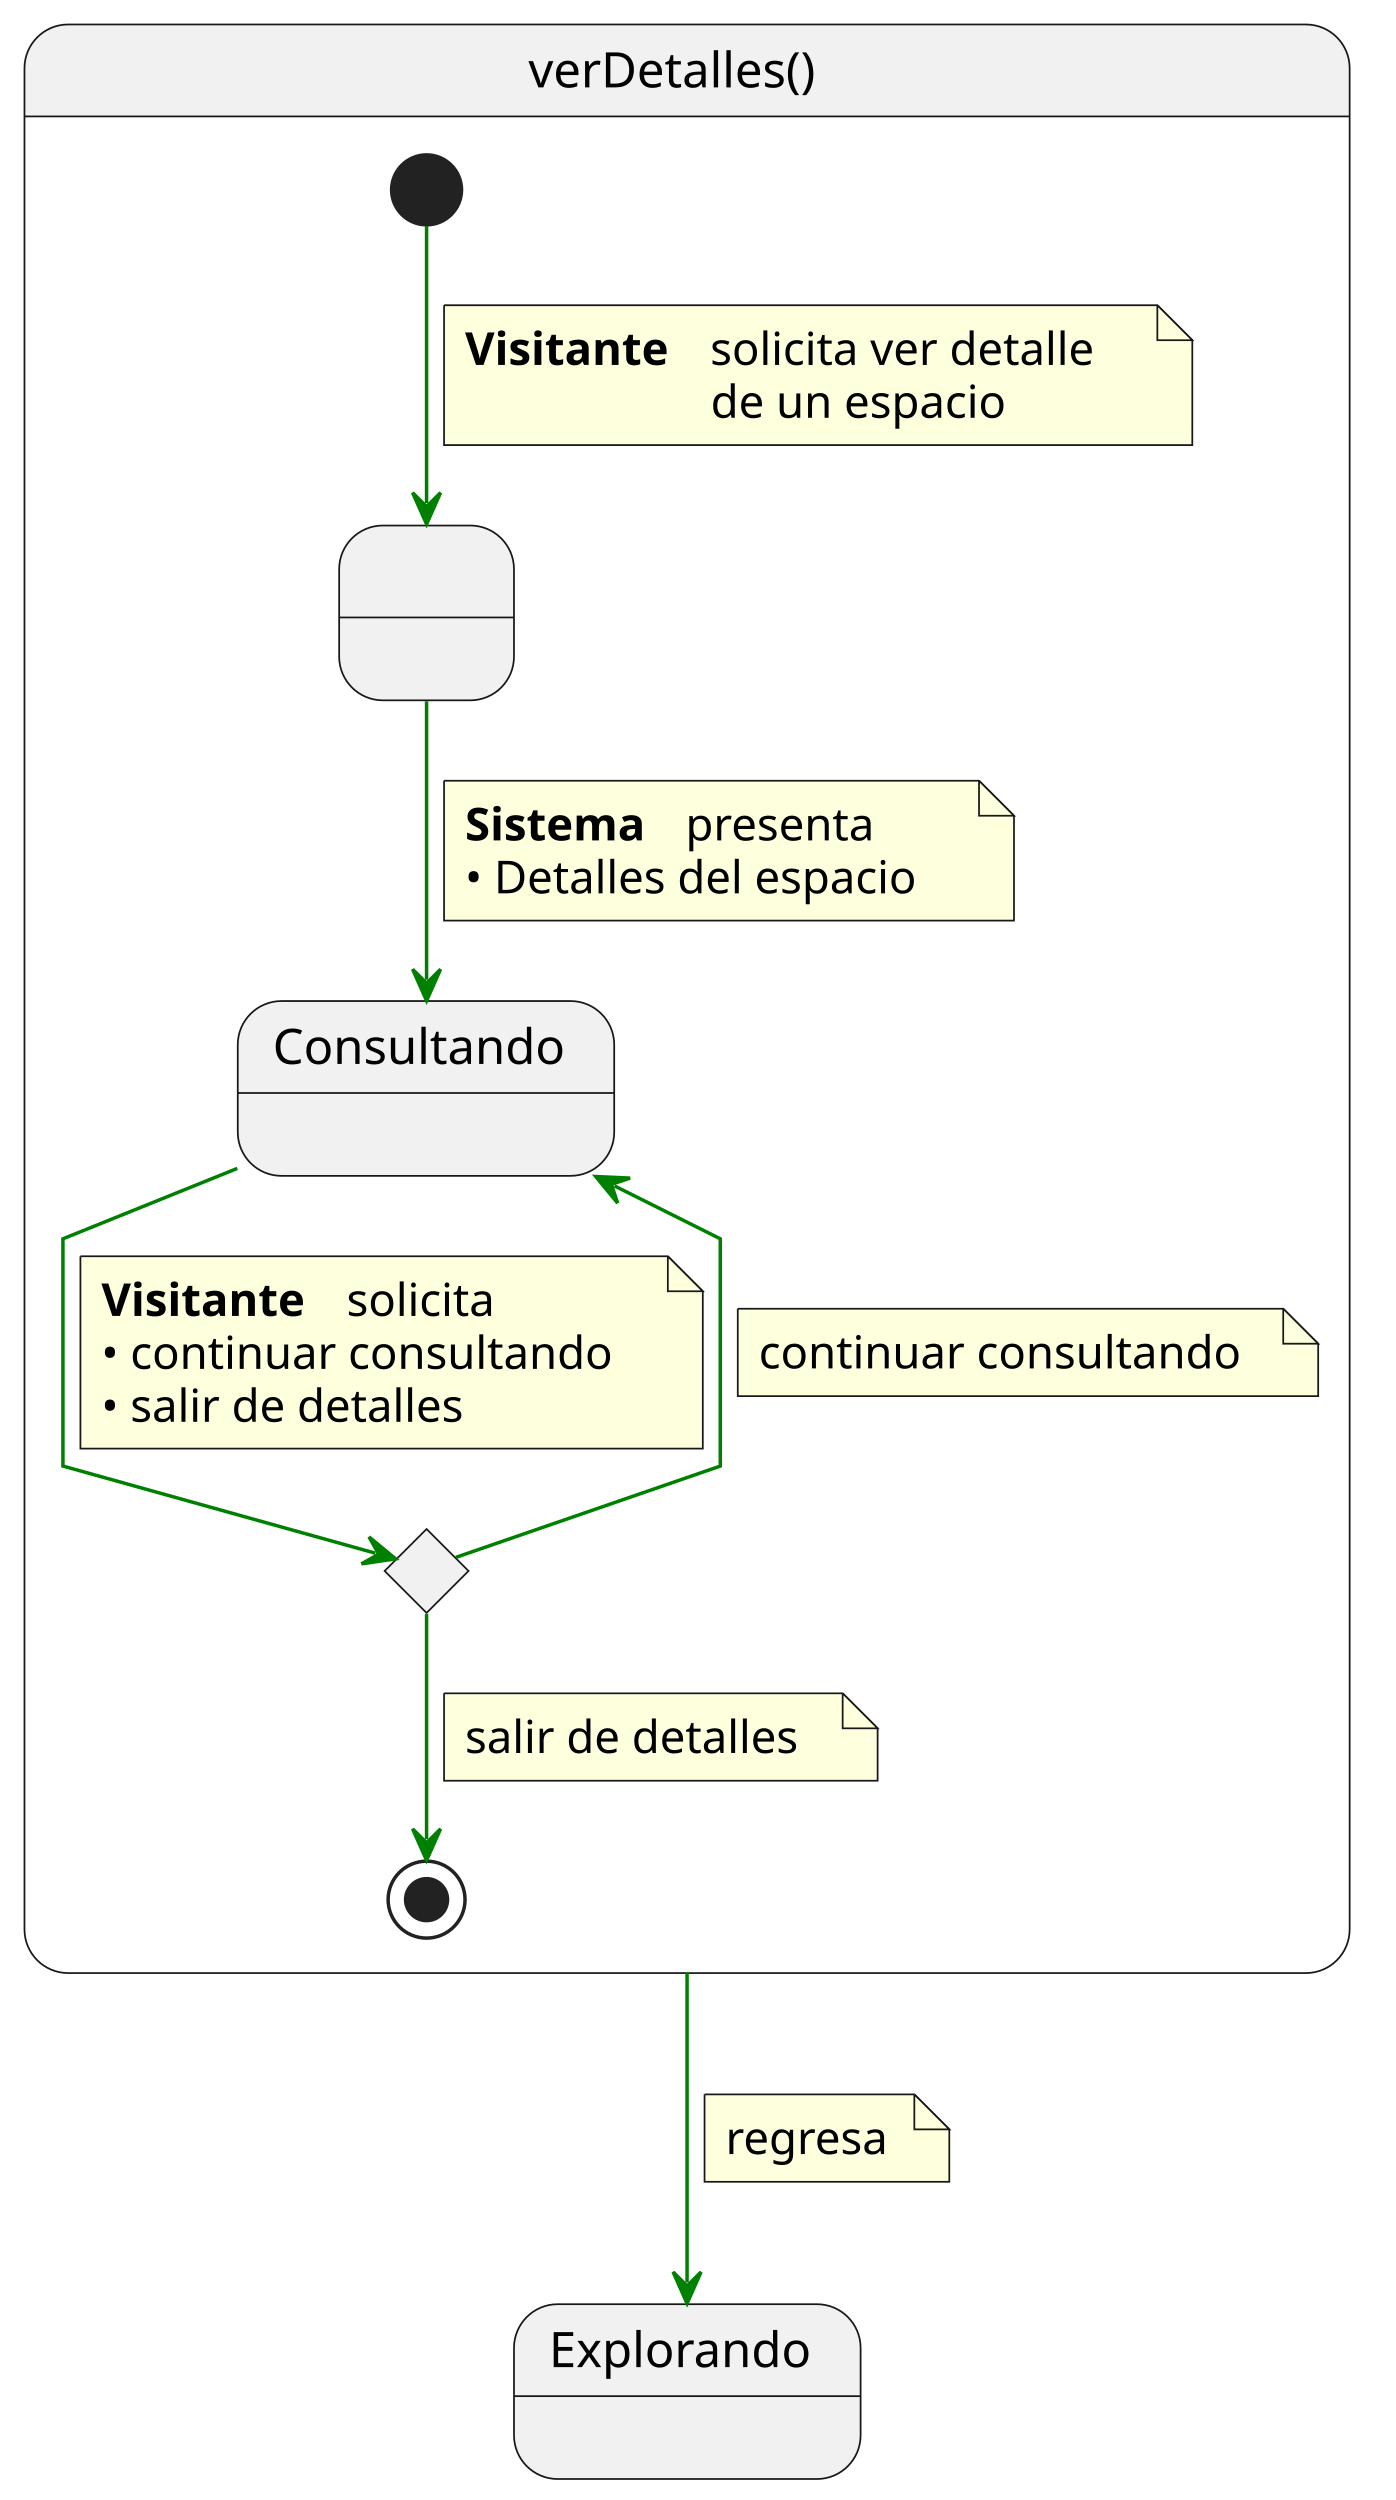
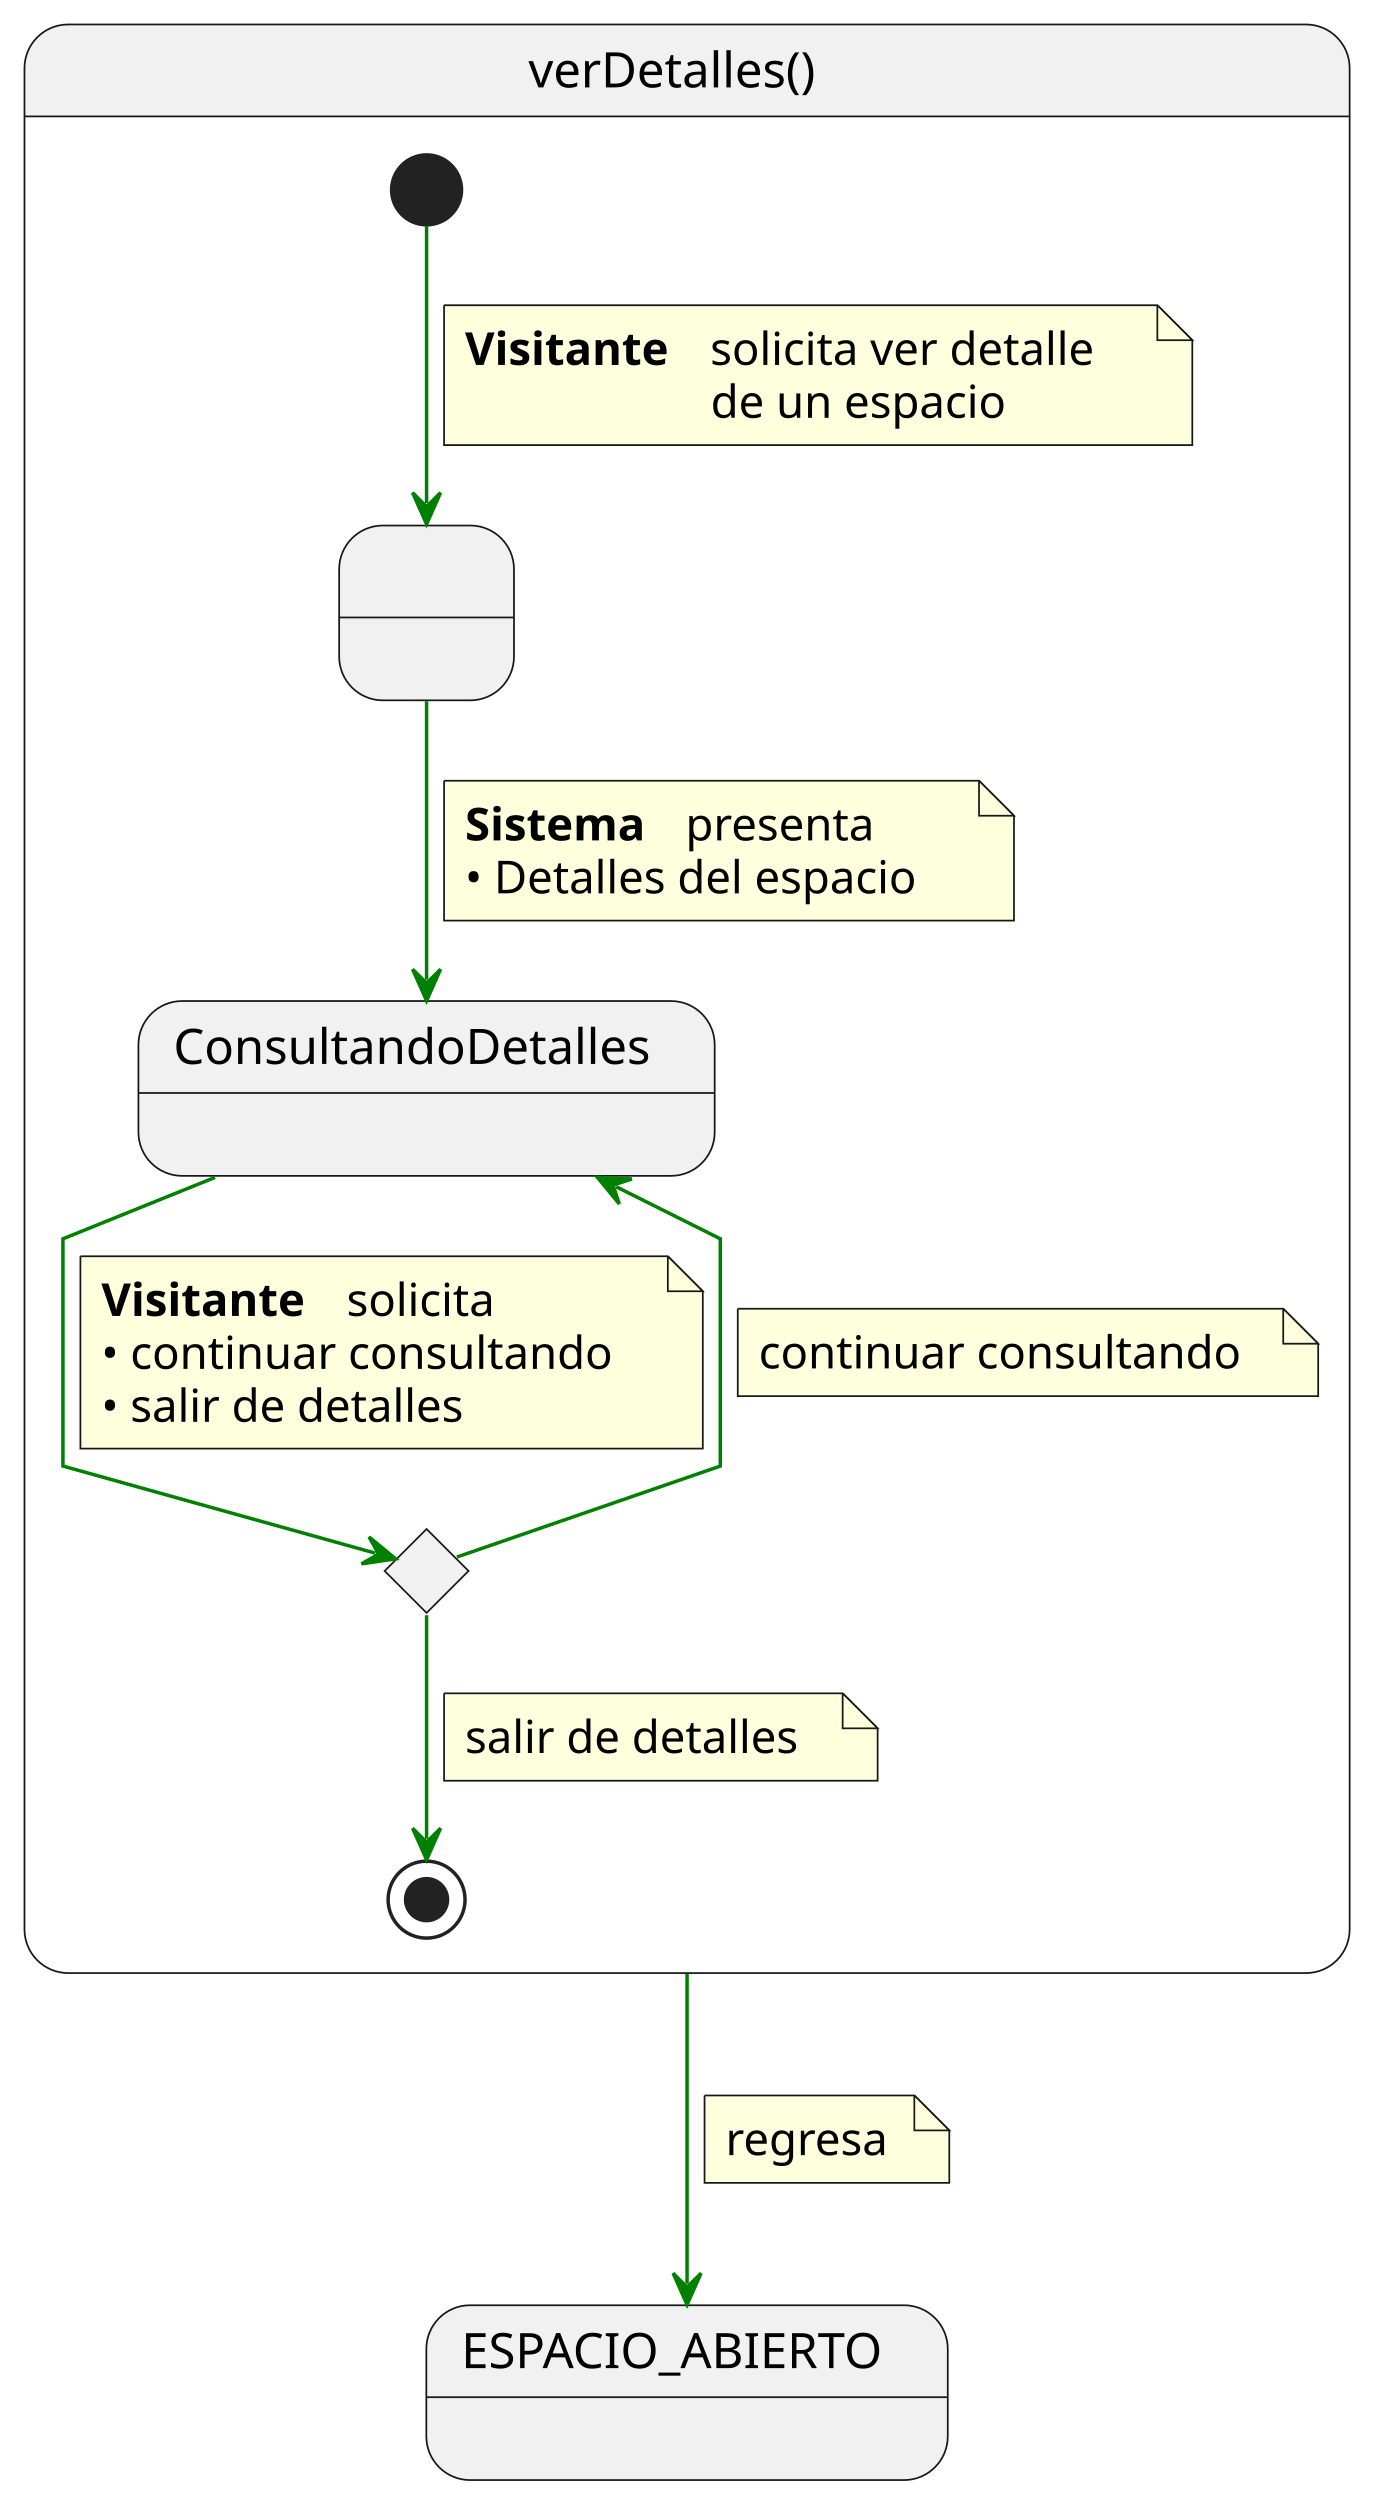
<svg xmlns="http://www.w3.org/2000/svg" contentStyleType="text/css" data-diagram-type="STATE" height="715px" preserveAspectRatio="none" style="width:399px;height:715px;background:#FFFFFF;" version="1.1" viewBox="0 0 399 715" width="399px" zoomAndPan="magnify">
  <defs />
  <g>
    <path d="M19.5,7 L373.5,7 A12.5,12.5 0 0 1 386,19.5 L386,33.297 L7,33.297 L7,19.5 A12.5,12.5 0 0 1 19.5,7" fill="#F1F1F1" />
    <rect fill="none" height="557.297" rx="12.5" ry="12.5" style="stroke:#181818;stroke-width:0.5;" width="379" x="7" y="7" />
    <line style="stroke:#181818;stroke-width:0.5;" x1="7" x2="386" y1="33.297" y2="33.297" />
    <text fill="#000000" font-family="sans-serif" font-size="14" lengthAdjust="spacing" textLength="90.727" x="151.137" y="24.995">verDetalles()</text>
    <g id="verDetalles.SolicitandoDetalles">
      <rect fill="#F1F1F1" height="50" rx="12.5" ry="12.5" style="stroke:#181818;stroke-width:0.5;" width="50" x="97" y="150.297" />
      <line style="stroke:#181818;stroke-width:0.5;" x1="97" x2="147" y1="176.594" y2="176.594" />
      <text fill="#000000" font-family="sans-serif" font-size="14" lengthAdjust="spacing" textLength="4.45" x="119.775" y="168.292"> </text>
    </g>
    <g id="verDetalles.ConsultandoDetalles">
-       <rect fill="#F1F1F1" height="50" rx="12.5" ry="12.5" style="stroke:#181818;stroke-width:0.5;" width="107.664" x="68" y="286.297" />
-       <line style="stroke:#181818;stroke-width:0.5;" x1="68" x2="175.664" y1="312.594" y2="312.594" />
-       <text fill="#000000" font-family="sans-serif" font-size="14" lengthAdjust="spacing" textLength="87.664" x="78" y="304.292">Consultando</text>
+       <rect fill="#F1F1F1" height="50" rx="12.5" ry="12.5" style="stroke:#181818;stroke-width:0.5;" width="164.812" x="39.59" y="286.297" />
+       <line style="stroke:#181818;stroke-width:0.5;" x1="39.59" x2="204.403" y1="312.594" y2="312.594" />
+       <text fill="#000000" font-family="sans-serif" font-size="14" lengthAdjust="spacing" textLength="144.812" x="49.59" y="304.292">ConsultandoDetalles</text>
    </g>
    <g class="entity" data-entity="c" data-uid="ent0005" id="entity_c">
      <polygon fill="#F1F1F1" points="122,437.297,134,449.297,122,461.297,110,449.297,122,437.297" style="stroke:#181818;stroke-width:0.5;" />
    </g>
    <ellipse cx="122" cy="54.297" fill="#222222" rx="10" ry="10" style="stroke:#222222;stroke-width:1;" />
    <ellipse cx="122" cy="543.297" fill="none" rx="11" ry="11" style="stroke:#222222;stroke-width:1;" />
    <ellipse cx="122" cy="543.297" fill="#222222" rx="6" ry="6" style="stroke:#222222;stroke-width:1;" />
-     <g class="link" data-entity-1=".start.verDetalles" data-entity-2="SolicitandoDetalles" data-source-line="9" data-uid="lnk3" id="link_.start.verDetalles_SolicitandoDetalles">
+     <g class="link" data-entity-1=".start.verDetalles" data-entity-2="SolicitandoDetalles" data-source-line="8" data-uid="lnk3" id="link_.start.verDetalles_SolicitandoDetalles">
      <path d="M122,64.637 C122,82.827 122,117.537 122,143.907" fill="none" id="*start*verDetalles-to-SolicitandoDetalles" style="stroke:#008000;stroke-width:1;" />
      <polygon fill="#008000" points="122,149.907,126,140.907,122,144.907,118,140.907,122,149.907" style="stroke:#008000;stroke-width:1;" />
      <path d="M127,87.297 L127,127.297 L341,127.297 L341,97.297 L331,87.297 L127,87.297" fill="#FEFFDD" style="stroke:#181818;stroke-width:0.5;" />
      <path d="M331,87.297 L331,97.297 L341,97.297 L331,87.297" fill="#FEFFDD" style="stroke:#181818;stroke-width:0.5;" />
      <text fill="#000000" font-family="sans-serif" font-size="13" font-weight="bold" lengthAdjust="spacing" textLength="65.984" x="133" y="104.364">Visitante</text>
      <text fill="#000000" font-family="sans-serif" font-size="13" lengthAdjust="spacing" textLength="119.609" x="203.116" y="104.364">solicita ver detalle</text>
      <text fill="#000000" font-family="sans-serif" font-size="13" lengthAdjust="spacing" textLength="90.695" x="203.25" y="119.497">de un espacio</text>
    </g>
-     <g class="link" data-entity-1="SolicitandoDetalles" data-entity-2="ConsultandoDetalles" data-source-line="15" data-uid="lnk4" id="link_SolicitandoDetalles_ConsultandoDetalles">
+     <g class="link" data-entity-1="SolicitandoDetalles" data-entity-2="ConsultandoDetalles" data-source-line="14" data-uid="lnk4" id="link_SolicitandoDetalles_ConsultandoDetalles">
      <path d="M122,200.567 C122,224.847 122,255.987 122,280.207" fill="none" id="SolicitandoDetalles-to-ConsultandoDetalles" style="stroke:#008000;stroke-width:1;" />
      <polygon fill="#008000" points="122,286.207,126,277.207,122,281.207,118,277.207,122,286.207" style="stroke:#008000;stroke-width:1;" />
      <path d="M127,223.297 L127,263.297 L290,263.297 L290,233.297 L280,223.297 L127,223.297" fill="#FEFFDD" style="stroke:#181818;stroke-width:0.5;" />
      <path d="M280,223.297 L280,233.297 L290,233.297 L280,223.297" fill="#FEFFDD" style="stroke:#181818;stroke-width:0.5;" />
      <text fill="#000000" font-family="sans-serif" font-size="13" font-weight="bold" lengthAdjust="spacing" textLength="58.906" x="133" y="240.364">Sistema</text>
      <text fill="#000000" font-family="sans-serif" font-size="13" lengthAdjust="spacing" textLength="57.669" x="196.039" y="240.364">presenta</text>
      <text fill="#000000" font-family="sans-serif" font-size="13" lengthAdjust="spacing" textLength="142.695" x="133" y="255.497">• Detalles del espacio</text>
    </g>
-     <g class="link" data-entity-1="ConsultandoDetalles" data-entity-2="c" data-source-line="21" data-uid="lnk5" id="link_ConsultandoDetalles_c">
-       <path d="M67.87,334.157 C42.6,344.367 18,354.297 18,354.297 C18,354.297 18,419.297 18,419.297 C18,419.297 82.201,437.194 107.351,444.214" fill="none" id="ConsultandoDetalles-to-c" style="stroke:#008000;stroke-width:1;" />
+     <g class="link" data-entity-1="ConsultandoDetalles" data-entity-2="c" data-source-line="20" data-uid="lnk5" id="link_ConsultandoDetalles_c">
+       <path d="M61.5,336.727 C38.62,345.967 18,354.297 18,354.297 C18,354.297 18,419.297 18,419.297 C18,419.297 82.201,437.194 107.351,444.214" fill="none" id="ConsultandoDetalles-to-c" style="stroke:#008000;stroke-width:1;" />
      <polygon fill="#008000" points="113.13,445.827,105.537,439.555,108.314,444.483,103.386,447.26,113.13,445.827" style="stroke:#008000;stroke-width:1;" />
      <path d="M23,359.297 L23,414.297 L201,414.297 L201,369.297 L191,359.297 L23,359.297" fill="#FEFFDD" style="stroke:#181818;stroke-width:0.5;" />
      <path d="M191,359.297 L191,369.297 L201,369.297 L191,359.297" fill="#FEFFDD" style="stroke:#181818;stroke-width:0.5;" />
      <text fill="#000000" font-family="sans-serif" font-size="13" font-weight="bold" lengthAdjust="spacing" textLength="65.984" x="29" y="376.364">Visitante</text>
      <text fill="#000000" font-family="sans-serif" font-size="13" lengthAdjust="spacing" textLength="45.773" x="99.116" y="376.364">solicita</text>
      <text fill="#000000" font-family="sans-serif" font-size="13" lengthAdjust="spacing" textLength="157.244" x="29" y="391.497">• continuar consultando</text>
      <text fill="#000000" font-family="sans-serif" font-size="13" lengthAdjust="spacing" textLength="114.931" x="29" y="406.629">• salir de detalles</text>
    </g>
-     <g class="link" data-entity-1="c" data-entity-2="ConsultandoDetalles" data-source-line="28" data-uid="lnk6" id="link_c_ConsultandoDetalles">
-       <path d="M130.36,445.407 C151.61,438.077 206,419.297 206,419.297 C206,419.297 206,354.297 206,354.297 C206,354.297 194.417,348.499 175.747,339.169" fill="none" id="c-to-ConsultandoDetalles" style="stroke:#008000;stroke-width:1;" />
-       <polygon fill="#008000" points="170.38,336.487,176.643,344.088,174.853,338.722,180.219,336.932,170.38,336.487" style="stroke:#008000;stroke-width:1;" />
+     <g class="link" data-entity-1="c" data-entity-2="ConsultandoDetalles" data-source-line="27" data-uid="lnk6" id="link_c_ConsultandoDetalles">
+       <path d="M130.67,445.307 C152.13,437.897 206,419.297 206,419.297 C206,419.297 206,354.297 206,354.297 C206,354.297 194.707,348.65 176.227,339.41" fill="none" id="c-to-ConsultandoDetalles" style="stroke:#008000;stroke-width:1;" />
+       <polygon fill="#008000" points="170.86,336.727,177.121,344.329,175.332,338.963,180.699,337.174,170.86,336.727" style="stroke:#008000;stroke-width:1;" />
      <path d="M211,374.297 L211,399.297 L377,399.297 L377,384.297 L367,374.297 L211,374.297" fill="#FEFFDD" style="stroke:#181818;stroke-width:0.5;" />
      <path d="M367,374.297 L367,384.297 L377,384.297 L367,374.297" fill="#FEFFDD" style="stroke:#181818;stroke-width:0.5;" />
      <text fill="#000000" font-family="sans-serif" font-size="13" lengthAdjust="spacing" textLength="145.444" x="217" y="391.364">continuar consultando</text>
    </g>
-     <g class="link" data-entity-1="c" data-entity-2=".end.verDetalles" data-source-line="33" data-uid="lnk8" id="link_c_.end.verDetalles">
-       <path d="M122,461.577 C122,479.617 122,508.697 122,526.057" fill="none" id="c-to-*end*verDetalles" style="stroke:#008000;stroke-width:1;" />
-       <polygon fill="#008000" points="122,532.057,126,523.057,122,527.057,118,523.057,122,532.057" style="stroke:#008000;stroke-width:1;" />
+     <g class="link" data-entity-1="c" data-entity-2=".end.verDetalles" data-source-line="32" data-uid="lnk8" id="link_c_.end.verDetalles">
+       <path d="M122,461.947 C122,480.037 122,508.567 122,525.877" fill="none" id="c-to-*end*verDetalles" style="stroke:#008000;stroke-width:1;" />
+       <polygon fill="#008000" points="122,531.877,126,522.877,122,526.877,118,522.877,122,531.877" style="stroke:#008000;stroke-width:1;" />
      <path d="M127,484.297 L127,509.297 L251,509.297 L251,494.297 L241,484.297 L127,484.297" fill="#FEFFDD" style="stroke:#181818;stroke-width:0.5;" />
      <path d="M241,484.297 L241,494.297 L251,494.297 L241,484.297" fill="#FEFFDD" style="stroke:#181818;stroke-width:0.5;" />
      <text fill="#000000" font-family="sans-serif" font-size="13" lengthAdjust="spacing" textLength="103.13" x="133" y="501.364">salir de detalles</text>
    </g>
-     <g id="Explorando">
-       <rect fill="#F1F1F1" height="50" rx="12.5" ry="12.5" style="stroke:#181818;stroke-width:0.5;" width="99.133" x="147" y="659" />
-       <line style="stroke:#181818;stroke-width:0.5;" x1="147" x2="246.133" y1="685.297" y2="685.297" />
-       <text fill="#000000" font-family="sans-serif" font-size="14" lengthAdjust="spacing" textLength="79.133" x="157" y="676.995">Explorando</text>
+     <g id="ESPACIO_ABIERTO">
+       <rect fill="#F1F1F1" height="50" rx="12.5" ry="12.5" style="stroke:#181818;stroke-width:0.5;" width="149.131" x="121.93" y="659.3" />
+       <line style="stroke:#181818;stroke-width:0.5;" x1="121.93" x2="271.061" y1="685.597" y2="685.597" />
+       <text fill="#000000" font-family="sans-serif" font-size="14" lengthAdjust="spacing" textLength="129.131" x="131.93" y="677.295">ESPACIO_ABIERTO</text>
    </g>
-     <g class="link" data-entity-1="verDetalles" data-entity-2="Explorando" data-source-line="39" data-uid="lnk10" id="link_verDetalles_Explorando">
-       <path d="M196.5,564.04 C196.5,603.08 196.5,631.21 196.5,652.78" fill="none" id="verDetalles-to-Explorando" style="stroke:#008000;stroke-width:1;" />
-       <polygon fill="#008000" points="196.5,658.78,200.5,649.78,196.5,653.78,192.5,649.78,196.5,658.78" style="stroke:#008000;stroke-width:1;" />
-       <path d="M201.5,599 L201.5,624 L271.5,624 L271.5,609 L261.5,599 L201.5,599" fill="#FEFFDD" style="stroke:#181818;stroke-width:0.5;" />
-       <path d="M261.5,599 L261.5,609 L271.5,609 L261.5,599" fill="#FEFFDD" style="stroke:#181818;stroke-width:0.5;" />
-       <text fill="#000000" font-family="sans-serif" font-size="13" lengthAdjust="spacing" textLength="49.677" x="207.5" y="616.067">regresa</text>
+     <g class="link" data-entity-1="verDetalles" data-entity-2="ESPACIO_ABIERTO" data-source-line="38" data-uid="lnk10" id="link_verDetalles_ESPACIO_ABIERTO">
+       <path d="M196.5,564.56 C196.5,603.55 196.5,631.61 196.5,653.14" fill="none" id="verDetalles-to-ESPACIO_ABIERTO" style="stroke:#008000;stroke-width:1;" />
+       <polygon fill="#008000" points="196.5,659.14,200.5,650.14,196.5,654.14,192.5,650.14,196.5,659.14" style="stroke:#008000;stroke-width:1;" />
+       <path d="M201.5,599.3 L201.5,624.3 L271.5,624.3 L271.5,609.3 L261.5,599.3 L201.5,599.3" fill="#FEFFDD" style="stroke:#181818;stroke-width:0.5;" />
+       <path d="M261.5,599.3 L261.5,609.3 L271.5,609.3 L261.5,599.3" fill="#FEFFDD" style="stroke:#181818;stroke-width:0.5;" />
+       <text fill="#000000" font-family="sans-serif" font-size="13" lengthAdjust="spacing" textLength="49.677" x="207.5" y="616.367">regresa</text>
    </g>
  </g>
</svg>
